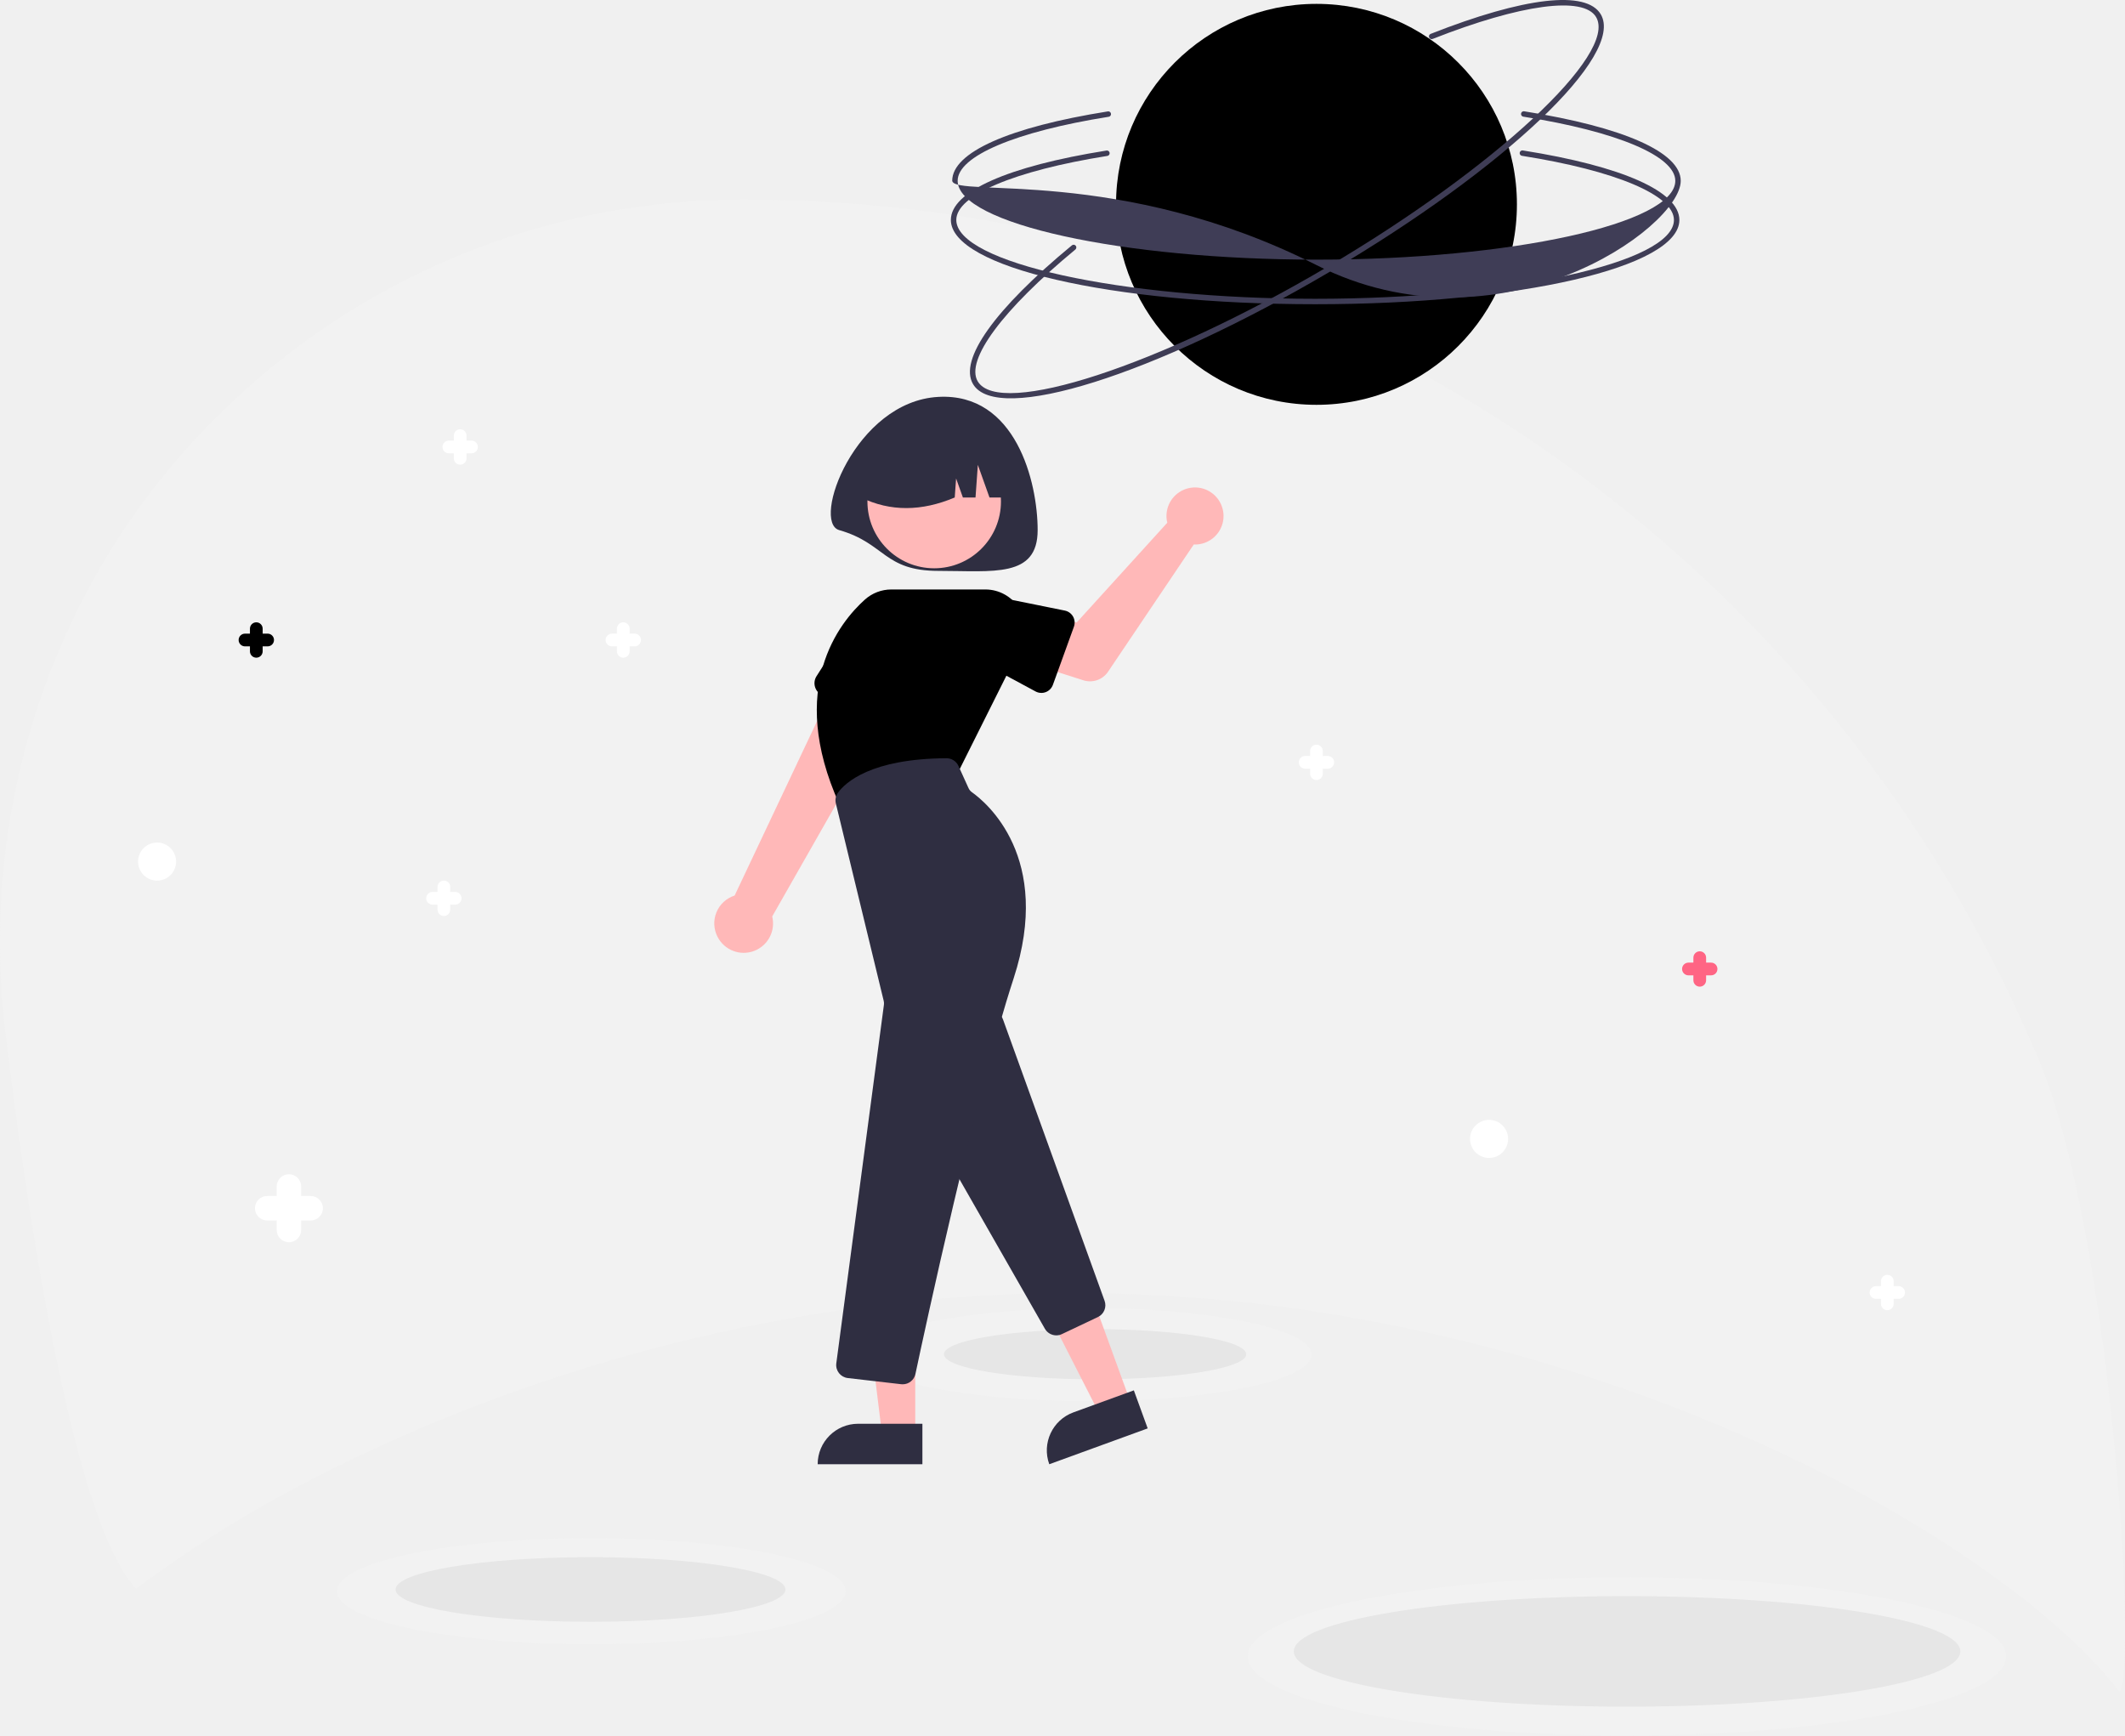
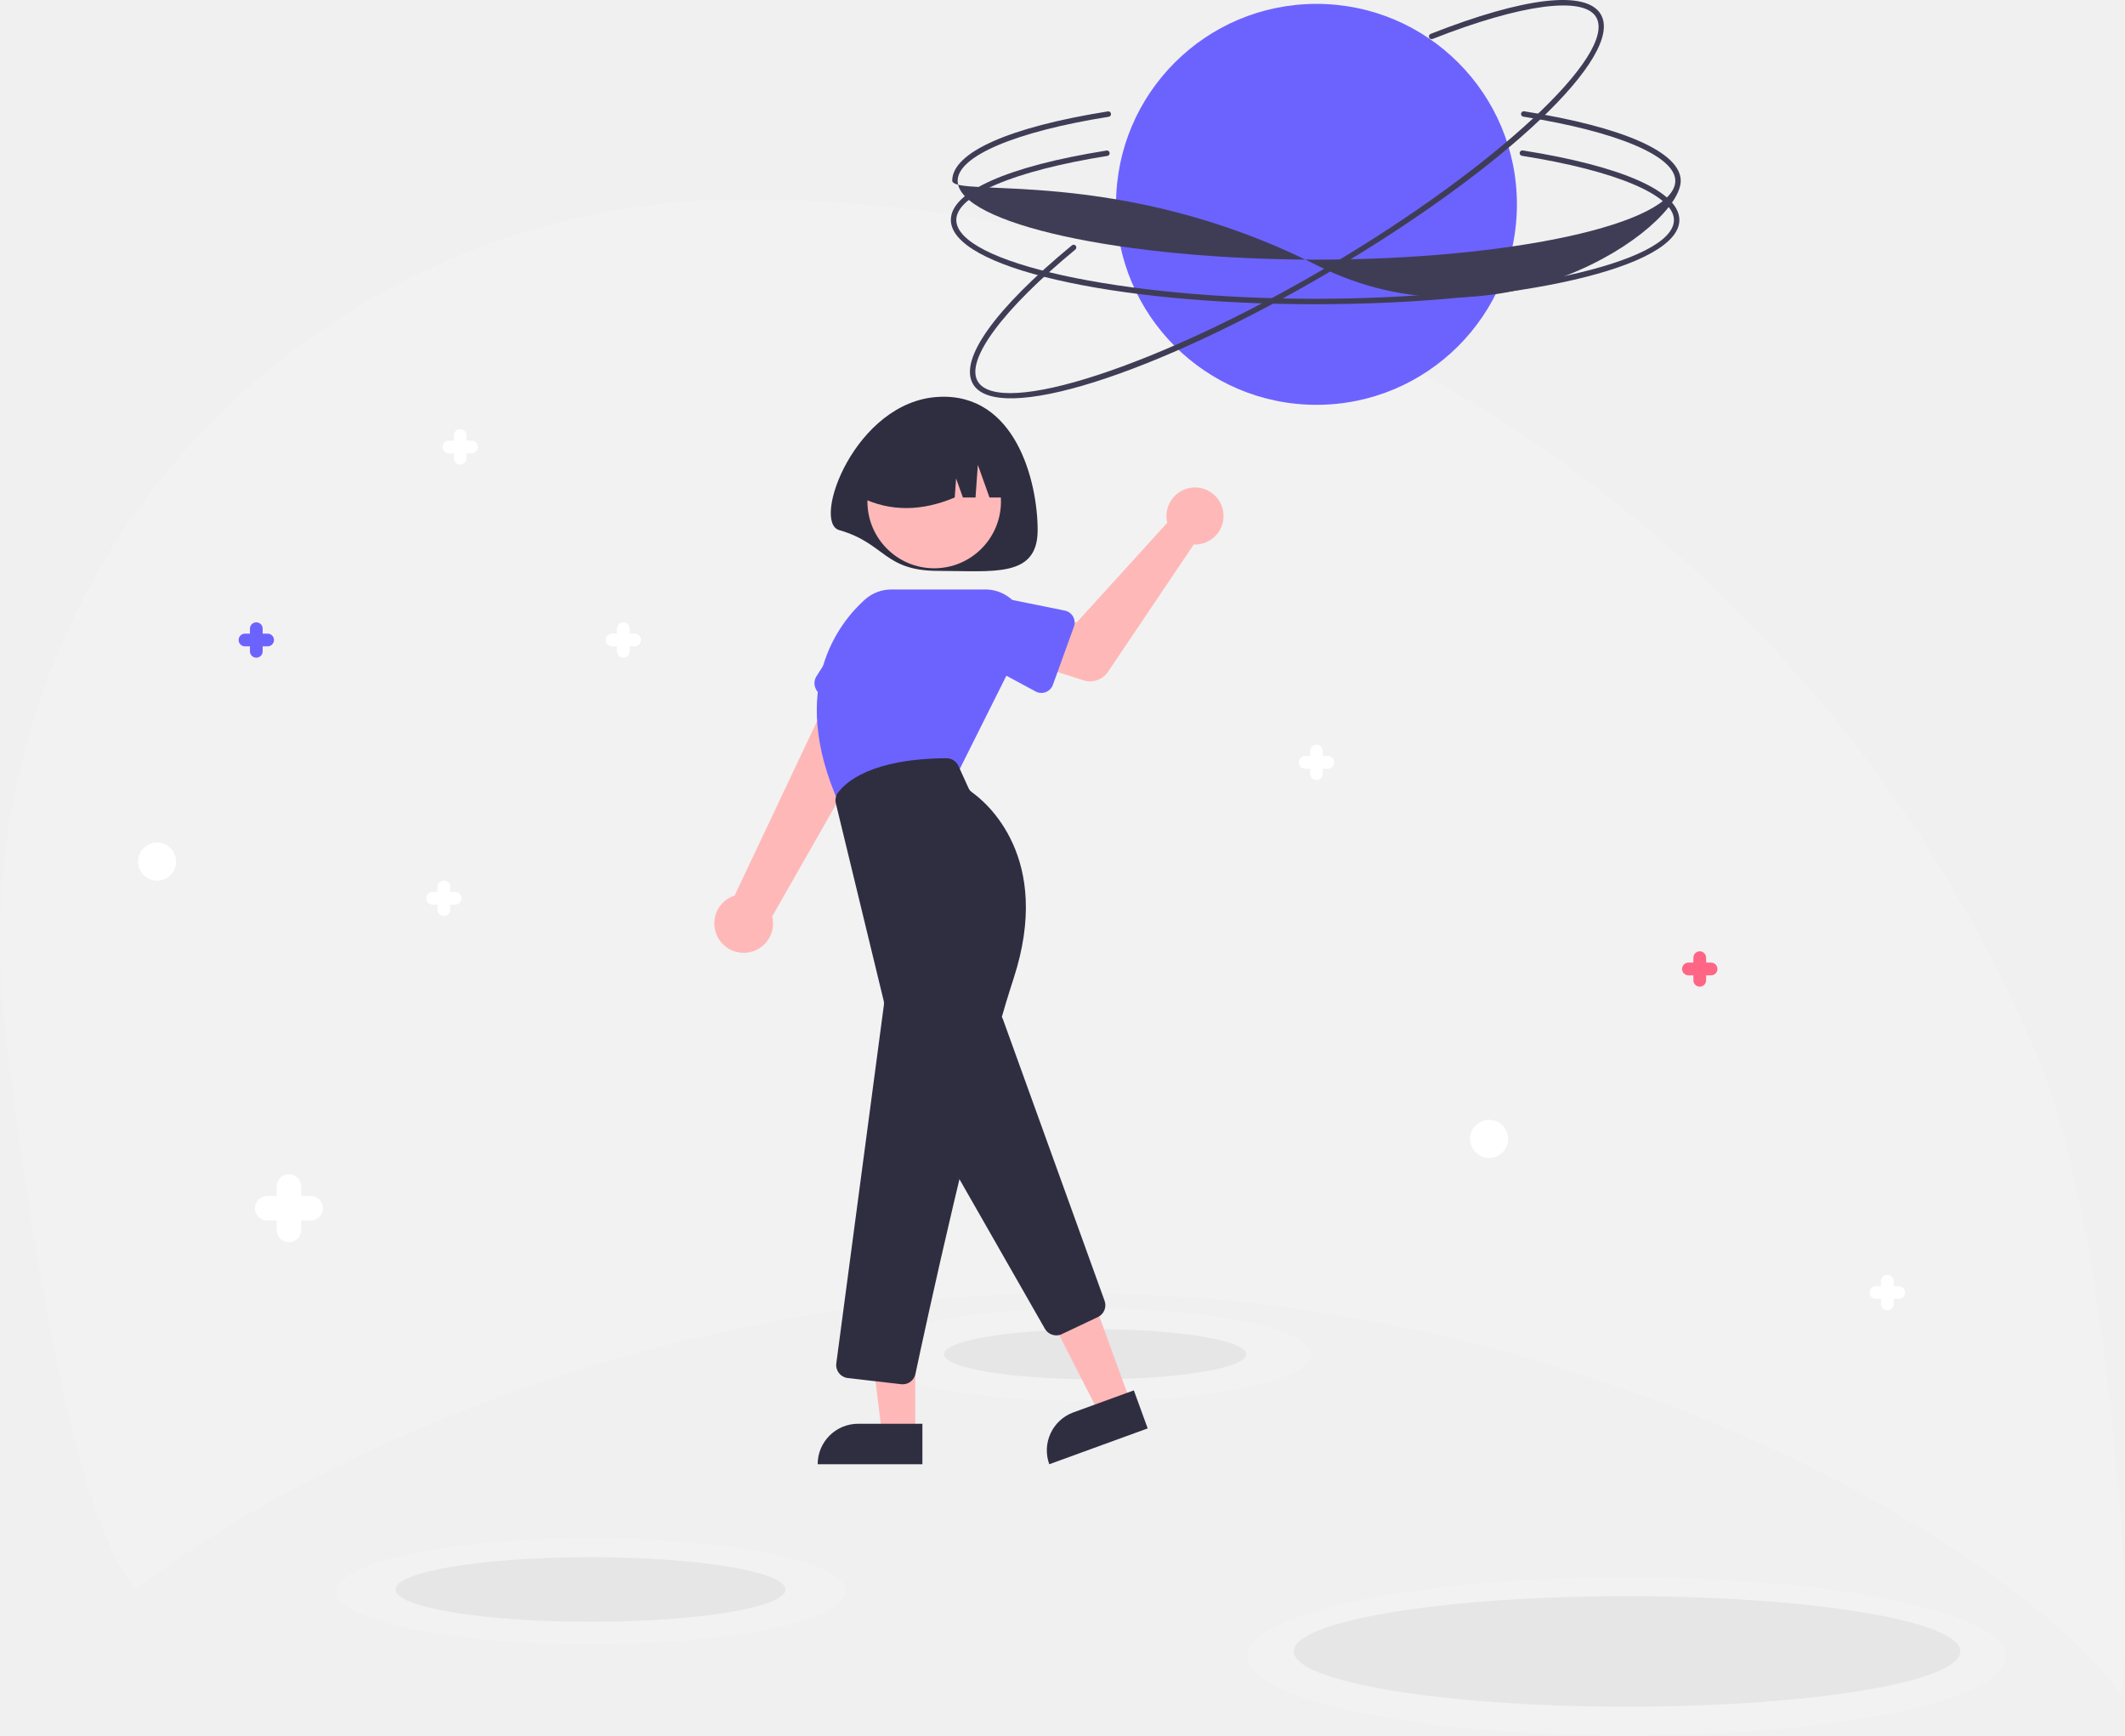
<svg xmlns="http://www.w3.org/2000/svg" data-name="Layer 1" width="781.723" height="638.346" viewBox="0 0 781.723 638.346">
  <path d="M323.856,674.907c49.338-25.576,151.33-68.483,280.069-68.483s230.731,42.907,280.069,68.483c48.032,24.9,86.661,54.258,104.858,78.211,6.633-9.028-3.102-169.642-30.044-233.34A516.235,516.235,0,0,0,482.745,204.223,273.27,273.27,0,0,0,288.24,284.79q-1.624,1.624-3.217,3.269c-57.017,58.899-83.64,140.844-73.92,222.242,6.92,57.952,23.976,179.165,48.074,204.866A458.814,458.814,0,0,1,323.856,674.907Z" transform="translate(-209.1386 -130.8269)" fill="#f2f2f2" />
-   <circle cx="484.291" cy="75.16" r="73.736" class="undraw-primary" />
+   <circle cx="484.291" cy="75.16" r="73.736" fill="#6c63ff" />
  <ellipse cx="400.52" cy="498.246" rx="81.969" ry="17.1" fill="#f2f2f2" />
  <path d="M692.929,242.723c-75.14-.007-133.999-13.629-133.997-31.012.001-10.422,20.858-19.719,57.222-25.506a1,1,0,1,1,.331,1.972l-.004.001-.013.002c-34.255,5.452-55.536,14.469-55.537,23.531-.001,15.72,60.446,29.005,131.997,29.012s132.001-13.268,132.003-28.988c.001-9.101-21.414-18.143-55.888-23.598a1,1,0,1,1,.302-1.977l.003.001.007.001c36.591,5.79,57.576,15.111,57.575,25.574C826.93,229.118,768.069,242.73,692.929,242.723Z" transform="translate(-209.1386 -130.8269)" fill="#3f3d56" />
  <path d="M698.284,230.811c-64.749,38.126-122.378,56.258-131.199,41.278-5.288-8.981,7.966-27.576,36.363-51.017a1,1,0,1,1,1.286,1.532l-.003.002-.01.008c-26.75,22.082-40.511,40.65-35.913,48.459,7.976,13.546,66.804-5.682,128.46-41.987s107.008-78.42,99.031-91.966c-4.618-7.842-27.659-4.766-60.132,8.028a1,1,0,1,1-.743-1.857l.003-.001.007-.003c34.467-13.58,57.28-16.198,62.588-7.182C806.845,151.086,763.033,192.685,698.284,230.811Z" transform="translate(-209.1386 -130.8269)" fill="#3f3d56" />
  <ellipse cx="402.84" cy="498.099" rx="55.605" ry="9.218" fill="#e6e6e6" />
  <ellipse cx="217.52" cy="585.249" rx="93.552" ry="19.516" fill="#f2f2f2" />
  <ellipse cx="598.52" cy="609.246" rx="139.491" ry="29.1" fill="#f2f2f2" />
  <ellipse cx="217.235" cy="584.622" rx="71.711" ry="11.888" fill="#e6e6e6" />
  <ellipse cx="598.551" cy="607.397" rx="122.603" ry="20.324" fill="#e6e6e6" />
  <circle cx="57.787" cy="316.896" r="7" fill="#fff" />
  <circle cx="547.787" cy="418.896" r="7" fill="#fff" />
  <path d="M517.858,325.803c16.995,4.85,16.342,15,36.5,15s36.5,2.673,36.5-15-8.023-50.527-36.5-49C523.709,278.446,507.554,322.863,517.858,325.803Z" transform="translate(-209.1386 -130.8269)" fill="#2f2e41" />
  <path d="M473.133,475.456a10.743,10.743,0,0,1,6.253-15.24l41.816-88.459,19.128,13.413L493.211,467.905a10.801,10.801,0,0,1-20.078,7.551Z" transform="translate(-209.1386 -130.8269)" fill="#ffb8b8" />
-   <path d="M508.965,383.502a4.812,4.812,0,0,1,.552-3.973l13.001-20.382A13.377,13.377,0,0,1,546.974,369.997l-6.549,23.353a4.817,4.817,0,0,1-6.604,3.096l-22.209-9.931A4.812,4.812,0,0,1,508.965,383.502Z" transform="translate(-209.1386 -130.8269)" class="undraw-primary" />
+   <path d="M508.965,383.502a4.812,4.812,0,0,1,.552-3.973l13.001-20.382A13.377,13.377,0,0,1,546.974,369.997l-6.549,23.353a4.817,4.817,0,0,1-6.604,3.096l-22.209-9.931A4.812,4.812,0,0,1,508.965,383.502Z" transform="translate(-209.1386 -130.8269)" fill="#6c63ff" />
  <polygon points="415.837 515.575 404.317 519.77 382.656 477.332 399.658 471.141 415.837 515.575" fill="#ffb8b8" />
  <path d="M604.028,650.301l22.217-8.089h0l5.093,13.988h0L595.133,669.383h0A14.887,14.887,0,0,1,604.028,650.301Z" transform="translate(-209.1386 -130.8269)" fill="#2f2e41" />
  <path d="M593.526,619.558l-43.887-76.802a4.822,4.822,0,0,1,.052-4.868l19.762-32.937a4.817,4.817,0,0,1,8.661.841l37.364,103.468a4.799,4.799,0,0,1-2.469,5.99l-13.239,6.271a4.773,4.773,0,0,1-2.044.459A4.84,4.84,0,0,1,593.526,619.558Z" transform="translate(-209.1386 -130.8269)" fill="#2f2e41" />
  <circle cx="343.662" cy="184.456" r="24.561" fill="#ffb8b8" />
-   <path d="M517.865,426.534c-19.342-42.889.157-66.859,9.439-75.173a14.557,14.557,0,0,1,9.73-3.721H571.634A14.576,14.576,0,0,1,584.671,368.734l-23.13,46.259-43.488,11.96Z" transform="translate(-209.1386 -130.8269)" class="undraw-primary" />
+   <path d="M517.865,426.534c-19.342-42.889.157-66.859,9.439-75.173a14.557,14.557,0,0,1,9.73-3.721H571.634A14.576,14.576,0,0,1,584.671,368.734l-23.13,46.259-43.488,11.96Z" transform="translate(-209.1386 -130.8269)" fill="#6c63ff" />
  <polygon points="336.698 527.172 324.438 527.171 318.606 479.883 336.7 479.884 336.698 527.172" fill="#ffb8b8" />
  <path d="M524.82,654.495H548.463V669.382H509.933a14.887,14.887,0,0,1,14.887-14.887Z" transform="translate(-209.1386 -130.8269)" fill="#2f2e41" />
  <path d="M540.642,639.946l-19.629-2.264a4.818,4.818,0,0,1-4.233-5.339c.003-.027.006-.054.01-.081l17.518-131.9a3.75,3.75,0,0,0-.073-1.377l-17.608-72.645a4.761,4.761,0,0,1,.754-3.926c2.73-3.764,12.086-12.537,39.914-12.703h.03a4.834,4.834,0,0,1,4.397,2.827l3.712,8.166a3.763,3.763,0,0,0,1.253,1.513c5.11,3.617,29.862,23.918,15.328,68.489-14.285,43.807-32.587,128.855-36.111,145.459a4.791,4.791,0,0,1-4.698,3.814A4.918,4.918,0,0,1,540.642,639.946Z" transform="translate(-209.1386 -130.8269)" fill="#2f2e41" />
  <path d="M638.28,321.447a10.528,10.528,0,0,0,.273,1.635L605.206,359.79,593.428,357.252l-6.154,17.274,20.413,6.52a8,8,0,0,0,9.069-3.151l31.521-46.795a10.497,10.497,0,1,0-9.997-9.651Z" transform="translate(-209.1386 -130.8269)" fill="#ffb8b8" />
-   <path d="M604.196,361.346,596.465,382.718a4.5,4.5,0,0,1-6.366,2.431L570.151,374.402a12.497,12.497,0,0,1,8.571-23.479l22.136,4.482a4.5,4.5,0,0,1,3.337,5.941Z" transform="translate(-209.1386 -130.8269)" class="undraw-primary" />
+   <path d="M604.196,361.346,596.465,382.718a4.5,4.5,0,0,1-6.366,2.431L570.151,374.402a12.497,12.497,0,0,1,8.571-23.479l22.136,4.482a4.5,4.5,0,0,1,3.337,5.941Z" transform="translate(-209.1386 -130.8269)" fill="#6c63ff" />
  <path d="M582.858,313.803h-9.714l-4.286-12-.857,12h-4.643l-2.5-7-.5,7c-12.15,5.127-23.668,5.268-34.5,0a26,26,0,0,1,26-26h5A26,26,0,0,1,582.858,313.803Z" transform="translate(-209.1386 -130.8269)" fill="#2f2e41" />
  <path d="M323.425,570.723h-3.5v-3.5a4.5,4.5,0,0,0-9,0v3.5h-3.5a4.5,4.5,0,0,0,0,9h3.5v3.5a4.5,4.5,0,0,0,9,0v-3.5h3.5a4.5,4.5,0,0,0,0-9Z" transform="translate(-209.1386 -130.8269)" fill="#fff" />
  <path d="M838.585,484.883h-1.82v-1.82a2.34,2.34,0,0,0-4.68,0v1.82h-1.82a2.34,2.34,0,0,0,0,4.68h1.82v1.82a2.34,2.34,0,0,0,4.68,0v-1.82h1.82a2.34,2.34,0,0,0,.008-4.68Z" transform="translate(-209.1386 -130.8269)" fill="#ff6584" />
-   <path d="M307.585,363.883h-1.82v-1.82a2.34,2.34,0,0,0-4.68-.009v1.829h-1.82a2.34,2.34,0,0,0-.008,4.68h1.828v1.82a2.34,2.34,0,0,0,4.68.009v-1.829h1.82a2.34,2.34,0,0,0,.013-4.68h-.005Z" transform="translate(-209.1386 -130.8269)" class="undraw-primary" />
+   <path d="M307.585,363.883h-1.82v-1.82a2.34,2.34,0,0,0-4.68-.009v1.829h-1.82a2.34,2.34,0,0,0-.008,4.68h1.828v1.82a2.34,2.34,0,0,0,4.68.009v-1.829h1.82a2.34,2.34,0,0,0,.013-4.68h-.005Z" transform="translate(-209.1386 -130.8269)" fill="#6c63ff" />
  <path d="M442.585,363.883h-1.82v-1.82a2.34,2.34,0,0,0-4.68-.009v1.829h-1.82a2.34,2.34,0,0,0-.008,4.68h1.828v1.82a2.34,2.34,0,0,0,4.68.009v-1.829h1.82a2.34,2.34,0,0,0,.013-4.68h-.005Z" transform="translate(-209.1386 -130.8269)" fill="#fff" />
  <path d="M907.585,603.883h-1.82v-1.82a2.34,2.34,0,0,0-4.68,0v1.82h-1.82a2.34,2.34,0,0,0,0,4.68h1.82v1.82a2.34,2.34,0,0,0,4.68,0v-1.82h1.82a2.34,2.34,0,0,0,0-4.68Z" transform="translate(-209.1386 -130.8269)" fill="#fff" />
  <path d="M697.585,408.883h-1.82v-1.82a2.34,2.34,0,0,0-4.68,0v1.82h-1.82a2.34,2.34,0,0,0,0,4.68h1.82v1.82a2.34,2.34,0,0,0,4.68,0v-1.82h1.82a2.34,2.34,0,1,0,.008-4.68Z" transform="translate(-209.1386 -130.8269)" fill="#fff" />
  <path d="M376.585,458.883h-1.82v-1.82a2.34,2.34,0,0,0-4.68-.009v1.829h-1.82a2.34,2.34,0,1,0-.008,4.68h1.828v1.82a2.34,2.34,0,0,0,4.68.009v-1.829h1.82a2.34,2.34,0,0,0,.008-4.68Z" transform="translate(-209.1386 -130.8269)" fill="#fff" />
  <path d="M382.585,292.883h-1.82v-1.82a2.34,2.34,0,0,0-4.68-.009v1.829h-1.82a2.34,2.34,0,0,0-.008,4.68h1.828v1.82a2.34,2.34,0,0,0,4.68.009v-1.829h1.82a2.34,2.34,0,0,0,.008-4.68h0Z" transform="translate(-209.1386 -130.8269)" fill="#fff" />
  <path d="M693.427,228.326c-72.436-36.59-133.18-24.701-133.997-31.012.001-10.422,20.858-19.719,57.222-25.506a1,1,0,1,1,.331,1.972l-.004.001-.013.002c-34.255,5.452-55.536,14.469-55.537,23.531-.001,15.72,60.446,29.005,131.997,29.012S825.428,213.058,825.429,197.338c.001-9.101-21.414-18.143-55.888-23.598a1,1,0,1,1,.302-1.977l.003.001.007.001c36.591,5.79,57.576,15.111,57.575,25.574C827.428,214.722,760.496,262.205,693.427,228.326Z" transform="translate(-209.1386 -130.8269)" fill="#3f3d56" />
</svg>
